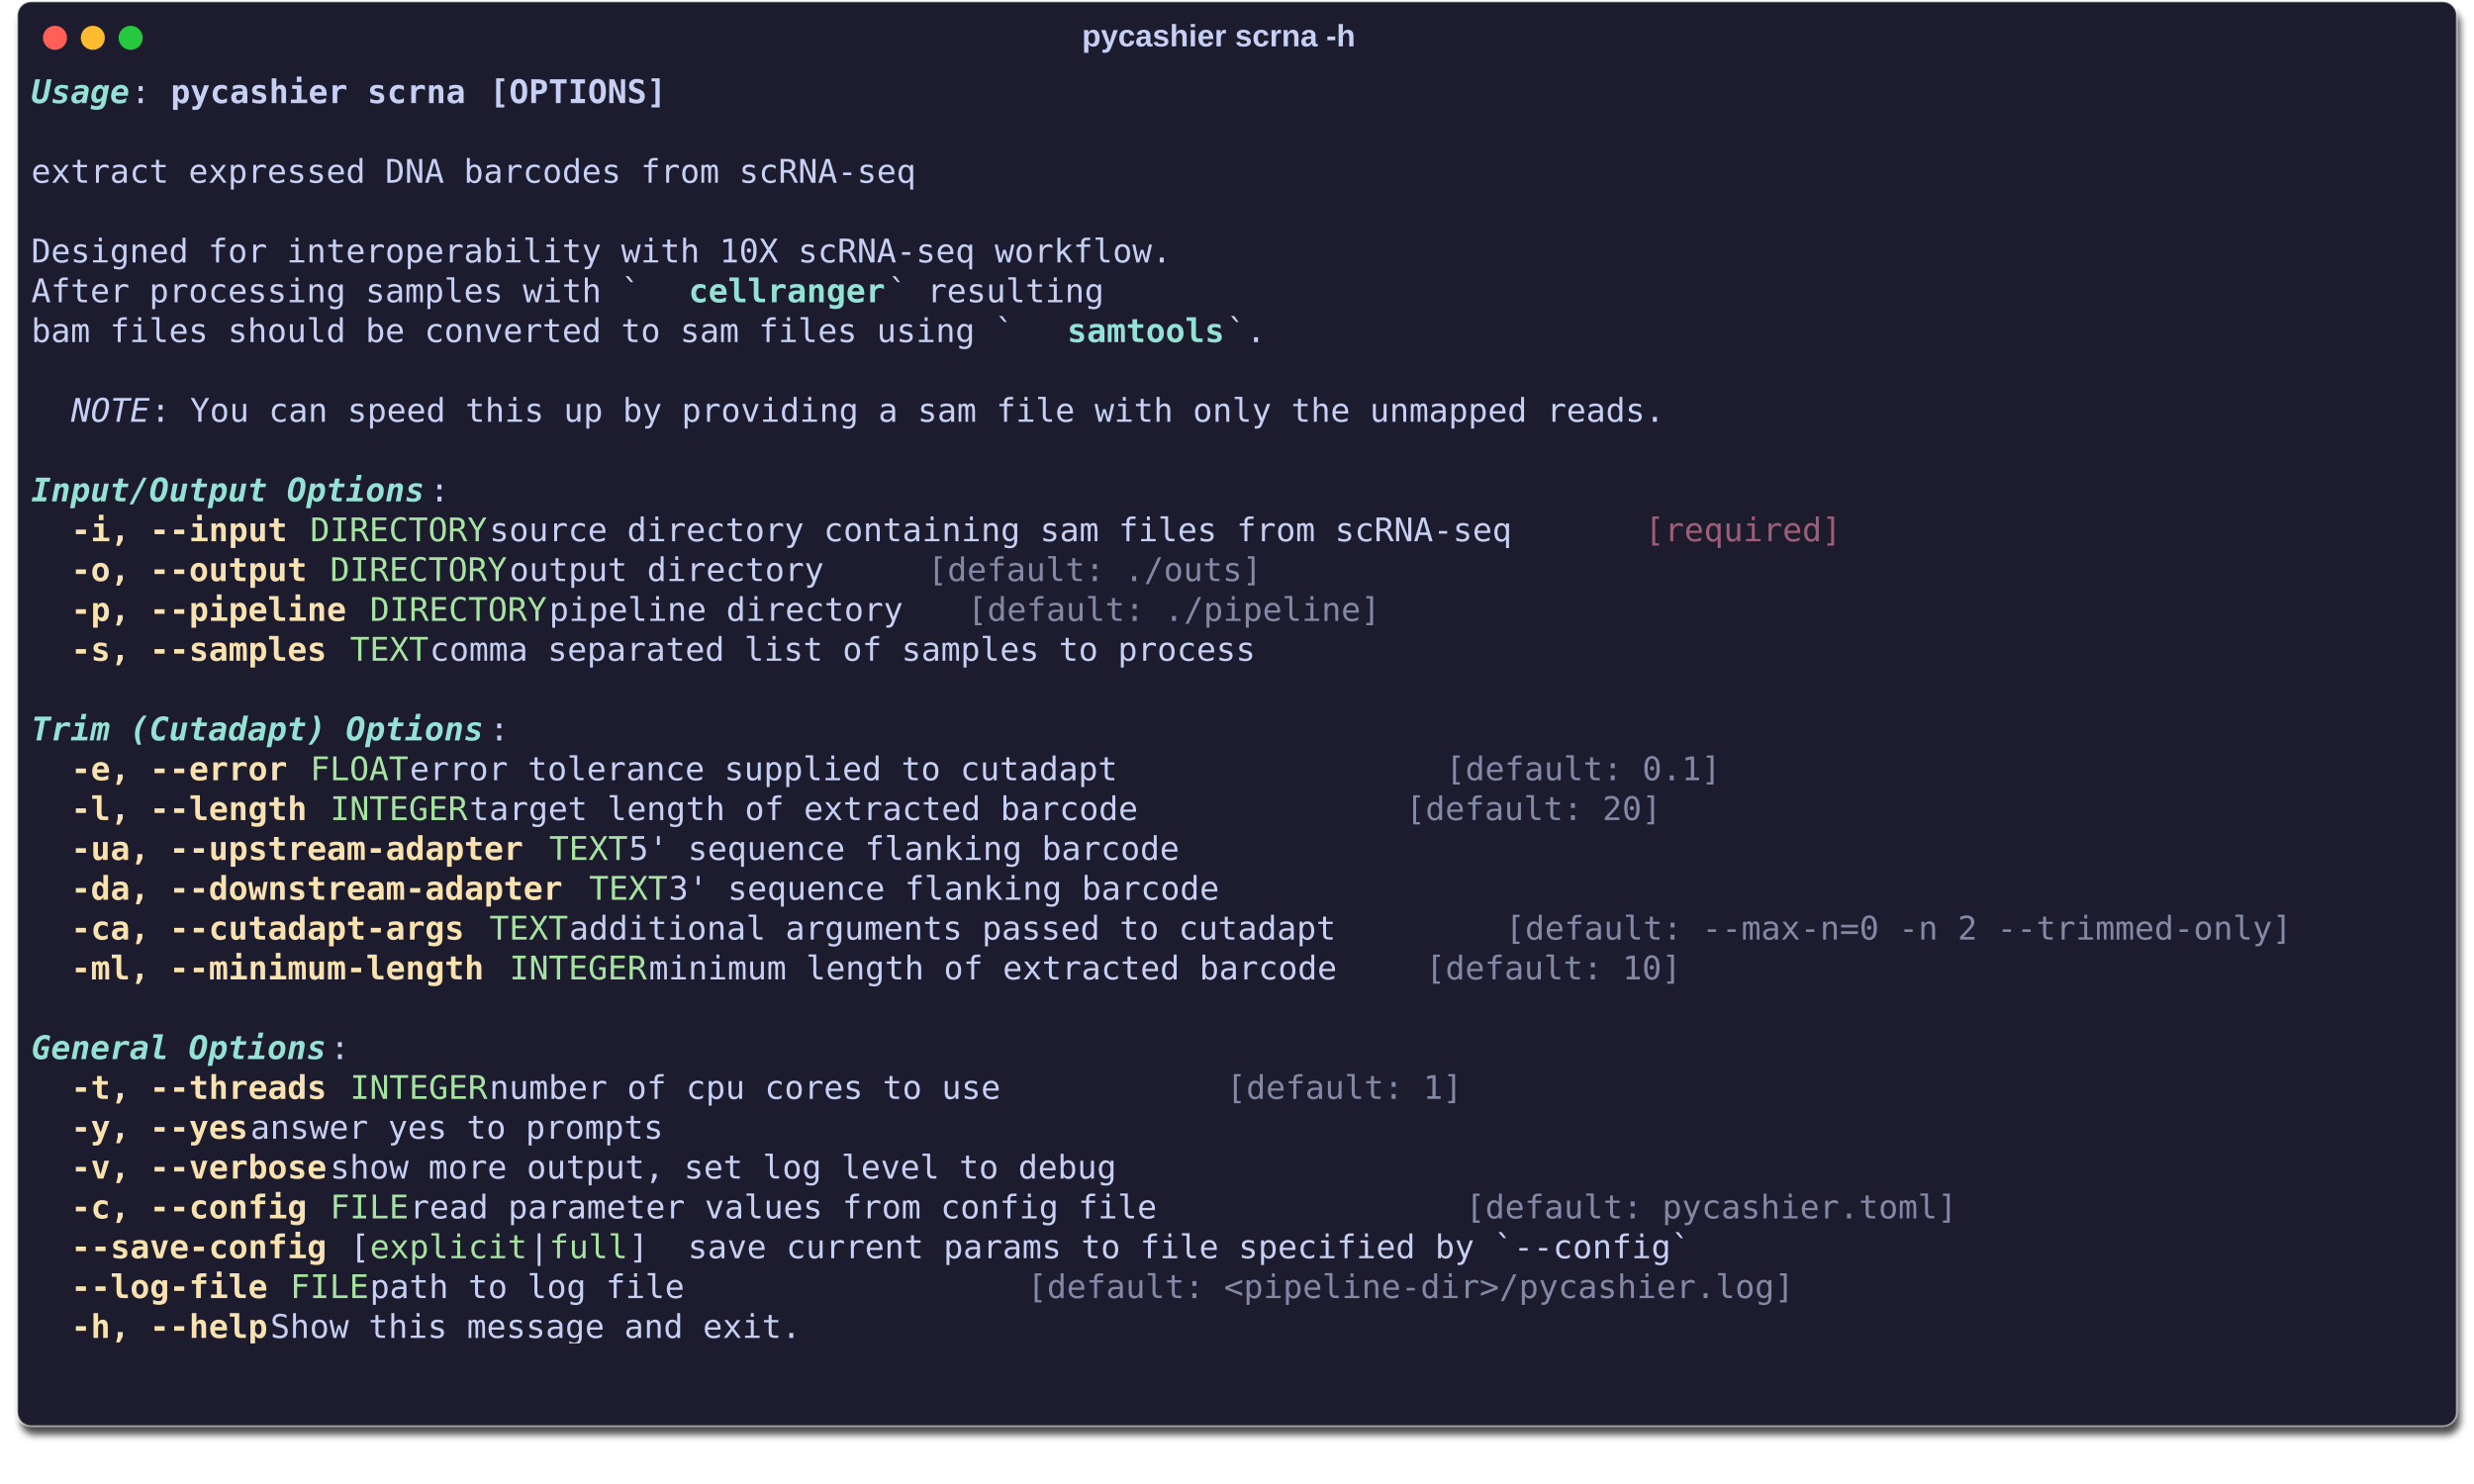
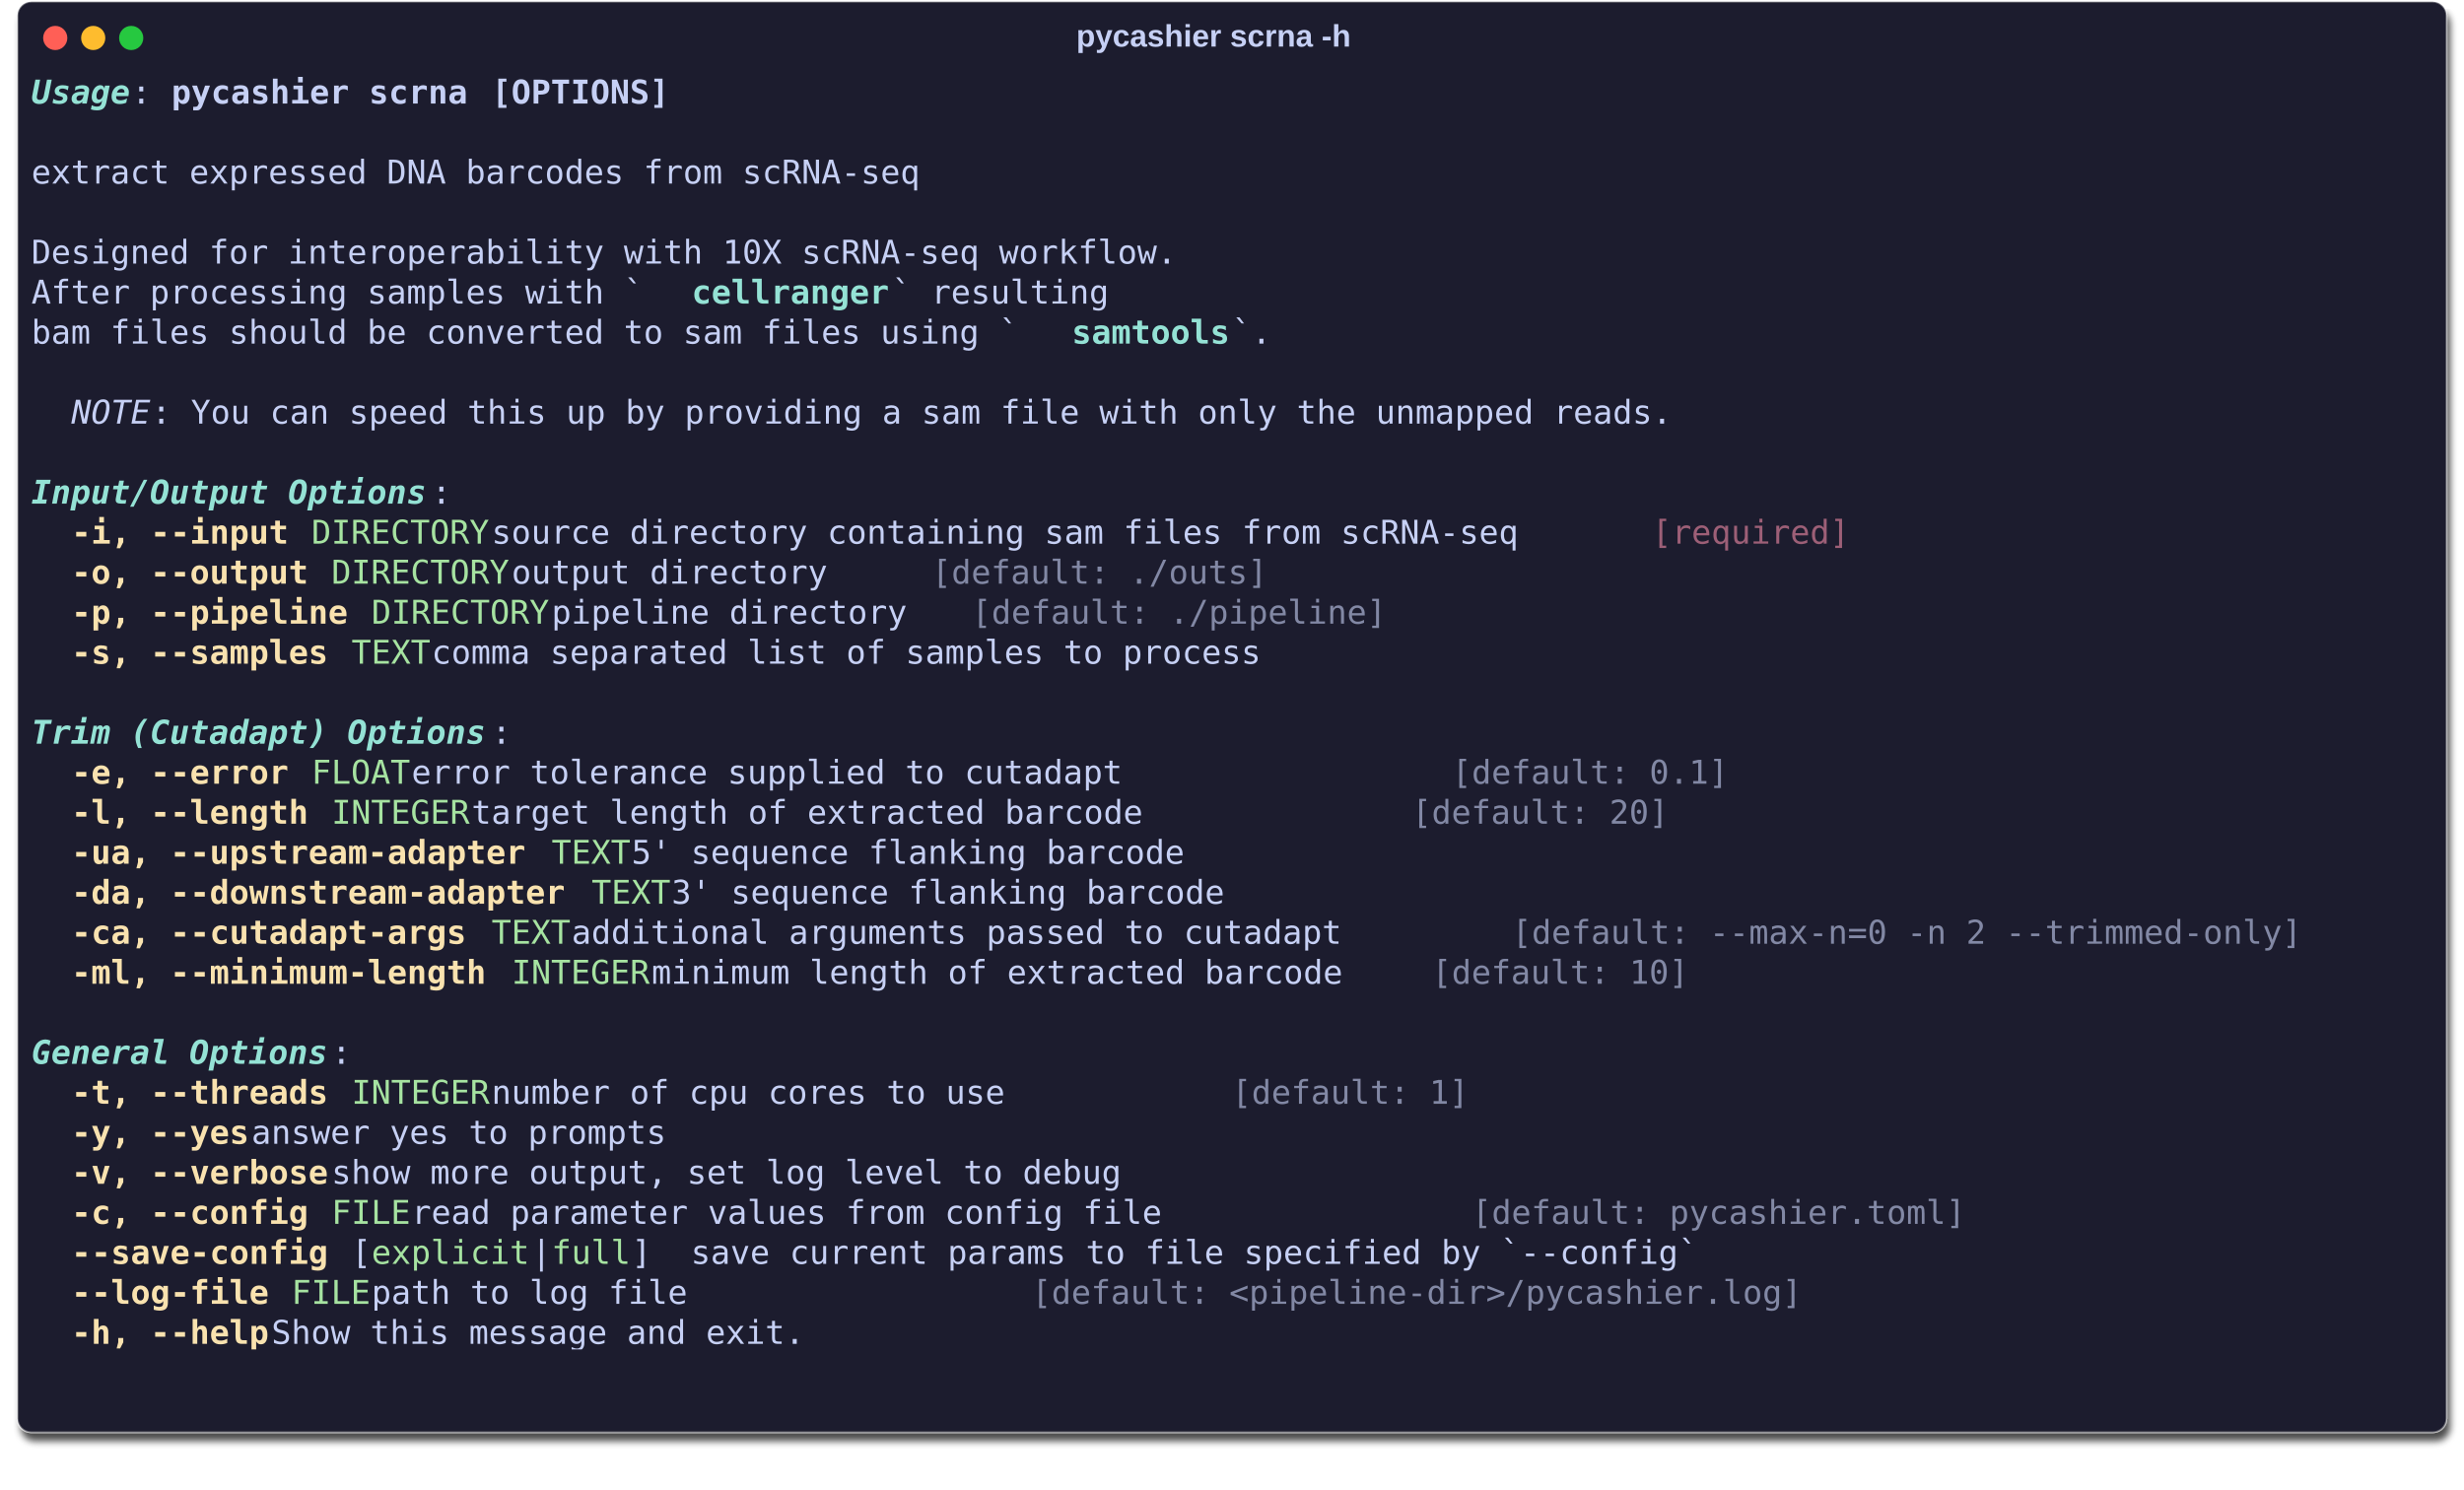
- <svg xmlns="http://www.w3.org/2000/svg" class="rich-terminal shadow" viewBox="0 0 1439.333 863.133">
+ <svg xmlns="http://www.w3.org/2000/svg" class="rich-terminal shadow" viewBox="0 0 1427.333 863.133">
  <style>

    @font-face {
        font-family: "Fira Code";
        src: local("FiraCode-Regular"),
                url("https://cdnjs.cloudflare.com/ajax/libs/firacode/6.2.0/woff2/FiraCode-Regular.woff2") format("woff2"),
                url("https://cdnjs.cloudflare.com/ajax/libs/firacode/6.2.0/woff/FiraCode-Regular.woff") format("woff");
        font-style: normal;
        font-weight: 400;
    }
    @font-face {
        font-family: "Fira Code";
        src: local("FiraCode-Bold"),
                url("https://cdnjs.cloudflare.com/ajax/libs/firacode/6.2.0/woff2/FiraCode-Bold.woff2") format("woff2"),
                url("https://cdnjs.cloudflare.com/ajax/libs/firacode/6.2.0/woff/FiraCode-Bold.woff") format("woff");
        font-style: bold;
        font-weight: 700;
    }

    .terminal-378755784-matrix {
        font-family: Fira Code, monospace;
        font-size: 20px;
        line-height: 24.4px;
        font-variant-east-asian: full-width;
    }

    .terminal-378755784-title {
        font-size: 18px;
        font-weight: bold;
        font-family: arial;
    }

    .shadow {
        -webkit-filter: drop-shadow( 2px 5px 2px rgba(0, 0, 0, .7));
        filter: drop-shadow( 2px 5px 2px rgba(0, 0, 0, .7));
    }
    .terminal-378755784-r1 { fill: #94e2d5;font-weight: bold;font-style: italic; }
.terminal-378755784-r2 { fill: #c6d0f5 }
.terminal-378755784-r3 { fill: #c6d0f5;font-weight: bold }
.terminal-378755784-r4 { fill: #94e2d5;font-weight: bold }
.terminal-378755784-r5 { fill: #c6d0f5;font-style: italic; }
.terminal-378755784-r6 { fill: #f9e2af;font-weight: bold }
.terminal-378755784-r7 { fill: #a6e3a1 }
.terminal-378755784-r8 { fill: #9d5f77 }
.terminal-378755784-r9 { fill: #8288a5 }
    </style>
  <defs>
    <clipPath id="terminal-378755784-clip-terminal">
-       <rect x="0" y="0" width="1402.0" height="779.8" />
+       <rect x="0" y="0" width="1389.8" height="779.8" />
    </clipPath>
    <clipPath id="terminal-378755784-line-0">
-       <rect x="0" y="1.5" width="1403" height="24.65" />
+       <rect x="0" y="1.5" width="1390.8" height="24.65" />
    </clipPath>
    <clipPath id="terminal-378755784-line-1">
-       <rect x="0" y="25.9" width="1403" height="24.65" />
+       <rect x="0" y="25.9" width="1390.8" height="24.65" />
    </clipPath>
    <clipPath id="terminal-378755784-line-2">
-       <rect x="0" y="50.3" width="1403" height="24.65" />
+       <rect x="0" y="50.3" width="1390.8" height="24.65" />
    </clipPath>
    <clipPath id="terminal-378755784-line-3">
-       <rect x="0" y="74.7" width="1403" height="24.65" />
+       <rect x="0" y="74.7" width="1390.8" height="24.65" />
    </clipPath>
    <clipPath id="terminal-378755784-line-4">
-       <rect x="0" y="99.1" width="1403" height="24.65" />
+       <rect x="0" y="99.1" width="1390.8" height="24.65" />
    </clipPath>
    <clipPath id="terminal-378755784-line-5">
-       <rect x="0" y="123.5" width="1403" height="24.65" />
+       <rect x="0" y="123.5" width="1390.8" height="24.65" />
    </clipPath>
    <clipPath id="terminal-378755784-line-6">
-       <rect x="0" y="147.9" width="1403" height="24.65" />
+       <rect x="0" y="147.9" width="1390.8" height="24.65" />
    </clipPath>
    <clipPath id="terminal-378755784-line-7">
-       <rect x="0" y="172.3" width="1403" height="24.65" />
+       <rect x="0" y="172.3" width="1390.8" height="24.65" />
    </clipPath>
    <clipPath id="terminal-378755784-line-8">
-       <rect x="0" y="196.7" width="1403" height="24.65" />
+       <rect x="0" y="196.7" width="1390.8" height="24.65" />
    </clipPath>
    <clipPath id="terminal-378755784-line-9">
-       <rect x="0" y="221.1" width="1403" height="24.65" />
+       <rect x="0" y="221.1" width="1390.8" height="24.65" />
    </clipPath>
    <clipPath id="terminal-378755784-line-10">
-       <rect x="0" y="245.5" width="1403" height="24.65" />
+       <rect x="0" y="245.5" width="1390.8" height="24.65" />
    </clipPath>
    <clipPath id="terminal-378755784-line-11">
-       <rect x="0" y="269.9" width="1403" height="24.65" />
+       <rect x="0" y="269.9" width="1390.8" height="24.65" />
    </clipPath>
    <clipPath id="terminal-378755784-line-12">
-       <rect x="0" y="294.3" width="1403" height="24.65" />
+       <rect x="0" y="294.3" width="1390.8" height="24.65" />
    </clipPath>
    <clipPath id="terminal-378755784-line-13">
-       <rect x="0" y="318.7" width="1403" height="24.65" />
+       <rect x="0" y="318.7" width="1390.8" height="24.65" />
    </clipPath>
    <clipPath id="terminal-378755784-line-14">
-       <rect x="0" y="343.1" width="1403" height="24.65" />
+       <rect x="0" y="343.1" width="1390.8" height="24.65" />
    </clipPath>
    <clipPath id="terminal-378755784-line-15">
-       <rect x="0" y="367.5" width="1403" height="24.65" />
+       <rect x="0" y="367.5" width="1390.8" height="24.65" />
    </clipPath>
    <clipPath id="terminal-378755784-line-16">
-       <rect x="0" y="391.9" width="1403" height="24.65" />
+       <rect x="0" y="391.9" width="1390.8" height="24.65" />
    </clipPath>
    <clipPath id="terminal-378755784-line-17">
-       <rect x="0" y="416.3" width="1403" height="24.65" />
+       <rect x="0" y="416.3" width="1390.8" height="24.65" />
    </clipPath>
    <clipPath id="terminal-378755784-line-18">
-       <rect x="0" y="440.7" width="1403" height="24.65" />
+       <rect x="0" y="440.7" width="1390.8" height="24.65" />
    </clipPath>
    <clipPath id="terminal-378755784-line-19">
-       <rect x="0" y="465.1" width="1403" height="24.65" />
+       <rect x="0" y="465.1" width="1390.8" height="24.65" />
    </clipPath>
    <clipPath id="terminal-378755784-line-20">
-       <rect x="0" y="489.5" width="1403" height="24.65" />
+       <rect x="0" y="489.5" width="1390.8" height="24.65" />
    </clipPath>
    <clipPath id="terminal-378755784-line-21">
-       <rect x="0" y="513.9" width="1403" height="24.65" />
+       <rect x="0" y="513.9" width="1390.8" height="24.65" />
    </clipPath>
    <clipPath id="terminal-378755784-line-22">
-       <rect x="0" y="538.3" width="1403" height="24.65" />
+       <rect x="0" y="538.3" width="1390.8" height="24.65" />
    </clipPath>
    <clipPath id="terminal-378755784-line-23">
-       <rect x="0" y="562.7" width="1403" height="24.65" />
+       <rect x="0" y="562.7" width="1390.8" height="24.65" />
    </clipPath>
    <clipPath id="terminal-378755784-line-24">
-       <rect x="0" y="587.1" width="1403" height="24.65" />
+       <rect x="0" y="587.1" width="1390.8" height="24.65" />
    </clipPath>
    <clipPath id="terminal-378755784-line-25">
-       <rect x="0" y="611.5" width="1403" height="24.65" />
+       <rect x="0" y="611.5" width="1390.8" height="24.65" />
    </clipPath>
    <clipPath id="terminal-378755784-line-26">
-       <rect x="0" y="635.9" width="1403" height="24.65" />
+       <rect x="0" y="635.9" width="1390.8" height="24.65" />
    </clipPath>
    <clipPath id="terminal-378755784-line-27">
-       <rect x="0" y="660.3" width="1403" height="24.65" />
+       <rect x="0" y="660.3" width="1390.8" height="24.65" />
    </clipPath>
    <clipPath id="terminal-378755784-line-28">
-       <rect x="0" y="684.7" width="1403" height="24.65" />
+       <rect x="0" y="684.7" width="1390.8" height="24.65" />
    </clipPath>
    <clipPath id="terminal-378755784-line-29">
-       <rect x="0" y="709.1" width="1403" height="24.65" />
+       <rect x="0" y="709.1" width="1390.8" height="24.65" />
    </clipPath>
    <clipPath id="terminal-378755784-line-30">
-       <rect x="0" y="733.5" width="1403" height="24.65" />
+       <rect x="0" y="733.5" width="1390.8" height="24.65" />
    </clipPath>
  </defs>
-   <rect fill="#1e1e2e" stroke="rgba(255,255,255,0.35)" stroke-width="1" x="10.167" y="1" width="1419" height="828.8" rx="8" />
-   <text class="terminal-378755784-title" fill="#c6d0f5" text-anchor="middle" x="709" y="27">pycashier scrna -h</text>
+   <rect fill="#1e1e2e" stroke="rgba(255,255,255,0.35)" stroke-width="1" x="10.167" y="1" width="1407" height="828.8" rx="8" />
+   <text class="terminal-378755784-title" fill="#c6d0f5" text-anchor="middle" x="703" y="27">pycashier scrna -h</text>
  <g transform="translate(32,22)">
    <circle cx="0" cy="0" r="7" fill="#ff5f57" />
    <circle cx="22" cy="0" r="7" fill="#febc2e" />
    <circle cx="44" cy="0" r="7" fill="#28c840" />
  </g>
  <g transform="translate(18.16667, 41) scale(.95)" clip-path="url(#terminal-378755784-clip-terminal)">
    <g class="terminal-378755784-matrix">
      <text class="terminal-378755784-r1" x="0" y="20" textLength="61" clip-path="url(#terminal-378755784-line-0)">Usage</text>
      <text class="terminal-378755784-r2" x="61" y="20" textLength="24.4" clip-path="url(#terminal-378755784-line-0)">: </text>
      <text class="terminal-378755784-r3" x="85.4" y="20" textLength="183" clip-path="url(#terminal-378755784-line-0)">pycashier scrna</text>
      <text class="terminal-378755784-r3" x="280.6" y="20" textLength="109.8" clip-path="url(#terminal-378755784-line-0)">[OPTIONS]</text>
-       <text class="terminal-378755784-r2" x="1403" y="20" textLength="12.2" clip-path="url(#terminal-378755784-line-0)">
- </text>
-       <text class="terminal-378755784-r2" x="1403" y="44.4" textLength="12.2" clip-path="url(#terminal-378755784-line-1)">
+       <text class="terminal-378755784-r2" x="1390.8" y="20" textLength="12.2" clip-path="url(#terminal-378755784-line-0)">
+ </text>
+       <text class="terminal-378755784-r2" x="1390.8" y="44.4" textLength="12.2" clip-path="url(#terminal-378755784-line-1)">
</text>
      <text class="terminal-378755784-r2" x="0" y="68.8" textLength="573.4" clip-path="url(#terminal-378755784-line-2)">  extract expressed DNA barcodes from scRNA-seq</text>
-       <text class="terminal-378755784-r2" x="1403" y="68.8" textLength="12.2" clip-path="url(#terminal-378755784-line-2)">
- </text>
-       <text class="terminal-378755784-r2" x="1403" y="93.2" textLength="12.2" clip-path="url(#terminal-378755784-line-3)">
+       <text class="terminal-378755784-r2" x="1390.8" y="68.8" textLength="12.2" clip-path="url(#terminal-378755784-line-2)">
+ </text>
+       <text class="terminal-378755784-r2" x="1390.8" y="93.2" textLength="12.2" clip-path="url(#terminal-378755784-line-3)">
</text>
      <text class="terminal-378755784-r2" x="0" y="117.6" textLength="732" clip-path="url(#terminal-378755784-line-4)">  Designed for interoperability with 10X scRNA-seq workflow.</text>
-       <text class="terminal-378755784-r2" x="1403" y="117.6" textLength="12.2" clip-path="url(#terminal-378755784-line-4)">
+       <text class="terminal-378755784-r2" x="1390.8" y="117.6" textLength="12.2" clip-path="url(#terminal-378755784-line-4)">
</text>
      <text class="terminal-378755784-r2" x="0" y="142" textLength="402.6" clip-path="url(#terminal-378755784-line-5)">  After processing samples with `</text>
      <text class="terminal-378755784-r4" x="402.6" y="142" textLength="122" clip-path="url(#terminal-378755784-line-5)">cellranger</text>
      <text class="terminal-378755784-r2" x="524.6" y="142" textLength="134.2" clip-path="url(#terminal-378755784-line-5)">` resulting</text>
-       <text class="terminal-378755784-r2" x="1403" y="142" textLength="12.2" clip-path="url(#terminal-378755784-line-5)">
+       <text class="terminal-378755784-r2" x="1390.8" y="142" textLength="12.2" clip-path="url(#terminal-378755784-line-5)">
</text>
      <text class="terminal-378755784-r2" x="0" y="166.4" textLength="634.4" clip-path="url(#terminal-378755784-line-6)">  bam files should be converted to sam files using `</text>
      <text class="terminal-378755784-r4" x="634.4" y="166.4" textLength="97.6" clip-path="url(#terminal-378755784-line-6)">samtools</text>
      <text class="terminal-378755784-r2" x="732" y="166.4" textLength="24.4" clip-path="url(#terminal-378755784-line-6)">`.</text>
-       <text class="terminal-378755784-r2" x="1403" y="166.4" textLength="12.2" clip-path="url(#terminal-378755784-line-6)">
- </text>
-       <text class="terminal-378755784-r2" x="1403" y="190.8" textLength="12.2" clip-path="url(#terminal-378755784-line-7)">
+       <text class="terminal-378755784-r2" x="1390.8" y="166.4" textLength="12.2" clip-path="url(#terminal-378755784-line-6)">
+ </text>
+       <text class="terminal-378755784-r2" x="1390.8" y="190.8" textLength="12.2" clip-path="url(#terminal-378755784-line-7)">
</text>
      <text class="terminal-378755784-r5" x="24.4" y="215.2" textLength="48.8" clip-path="url(#terminal-378755784-line-8)">NOTE</text>
      <text class="terminal-378755784-r2" x="73.2" y="215.2" textLength="939.4" clip-path="url(#terminal-378755784-line-8)">: You can speed this up by providing a sam file with only the unmapped reads.</text>
-       <text class="terminal-378755784-r2" x="1403" y="215.2" textLength="12.2" clip-path="url(#terminal-378755784-line-8)">
- </text>
-       <text class="terminal-378755784-r2" x="1403" y="239.6" textLength="12.2" clip-path="url(#terminal-378755784-line-9)">
+       <text class="terminal-378755784-r2" x="1390.8" y="215.2" textLength="12.2" clip-path="url(#terminal-378755784-line-8)">
+ </text>
+       <text class="terminal-378755784-r2" x="1390.8" y="239.6" textLength="12.2" clip-path="url(#terminal-378755784-line-9)">
</text>
      <text class="terminal-378755784-r1" x="0" y="264" textLength="244" clip-path="url(#terminal-378755784-line-10)">Input/Output Options</text>
      <text class="terminal-378755784-r2" x="244" y="264" textLength="12.2" clip-path="url(#terminal-378755784-line-10)">:</text>
-       <text class="terminal-378755784-r2" x="1403" y="264" textLength="12.2" clip-path="url(#terminal-378755784-line-10)">
+       <text class="terminal-378755784-r2" x="1390.8" y="264" textLength="12.2" clip-path="url(#terminal-378755784-line-10)">
</text>
      <text class="terminal-378755784-r6" x="24.4" y="288.4" textLength="146.4" clip-path="url(#terminal-378755784-line-11)">-i, --input </text>
      <text class="terminal-378755784-r7" x="170.8" y="288.4" textLength="109.8" clip-path="url(#terminal-378755784-line-11)">DIRECTORY</text>
      <text class="terminal-378755784-r2" x="280.6" y="288.4" textLength="707.6" clip-path="url(#terminal-378755784-line-11)">     source directory containing sam files from scRNA-seq </text>
      <text class="terminal-378755784-r8" x="988.2" y="288.4" textLength="122" clip-path="url(#terminal-378755784-line-11)">[required]</text>
-       <text class="terminal-378755784-r2" x="1403" y="288.4" textLength="12.2" clip-path="url(#terminal-378755784-line-11)">
+       <text class="terminal-378755784-r2" x="1390.8" y="288.4" textLength="12.2" clip-path="url(#terminal-378755784-line-11)">
</text>
      <text class="terminal-378755784-r6" x="24.4" y="312.8" textLength="158.6" clip-path="url(#terminal-378755784-line-12)">-o, --output </text>
      <text class="terminal-378755784-r7" x="183" y="312.8" textLength="109.8" clip-path="url(#terminal-378755784-line-12)">DIRECTORY</text>
      <text class="terminal-378755784-r2" x="292.8" y="312.8" textLength="256.2" clip-path="url(#terminal-378755784-line-12)">    output directory </text>
      <text class="terminal-378755784-r9" x="549" y="312.8" textLength="207.4" clip-path="url(#terminal-378755784-line-12)">[default: ./outs]</text>
-       <text class="terminal-378755784-r2" x="1403" y="312.8" textLength="12.2" clip-path="url(#terminal-378755784-line-12)">
+       <text class="terminal-378755784-r2" x="1390.8" y="312.8" textLength="12.2" clip-path="url(#terminal-378755784-line-12)">
</text>
      <text class="terminal-378755784-r6" x="24.4" y="337.2" textLength="183" clip-path="url(#terminal-378755784-line-13)">-p, --pipeline </text>
      <text class="terminal-378755784-r7" x="207.4" y="337.2" textLength="109.8" clip-path="url(#terminal-378755784-line-13)">DIRECTORY</text>
      <text class="terminal-378755784-r2" x="317.2" y="337.2" textLength="256.2" clip-path="url(#terminal-378755784-line-13)">  pipeline directory </text>
      <text class="terminal-378755784-r9" x="573.4" y="337.2" textLength="256.2" clip-path="url(#terminal-378755784-line-13)">[default: ./pipeline]</text>
-       <text class="terminal-378755784-r2" x="1403" y="337.2" textLength="12.2" clip-path="url(#terminal-378755784-line-13)">
+       <text class="terminal-378755784-r2" x="1390.8" y="337.2" textLength="12.2" clip-path="url(#terminal-378755784-line-13)">
</text>
      <text class="terminal-378755784-r6" x="24.4" y="361.6" textLength="170.8" clip-path="url(#terminal-378755784-line-14)">-s, --samples </text>
      <text class="terminal-378755784-r7" x="195.2" y="361.6" textLength="48.8" clip-path="url(#terminal-378755784-line-14)">TEXT</text>
      <text class="terminal-378755784-r2" x="244" y="361.6" textLength="610" clip-path="url(#terminal-378755784-line-14)">        comma separated list of samples to process</text>
-       <text class="terminal-378755784-r2" x="1403" y="361.6" textLength="12.2" clip-path="url(#terminal-378755784-line-14)">
- </text>
-       <text class="terminal-378755784-r2" x="1403" y="386" textLength="12.2" clip-path="url(#terminal-378755784-line-15)">
+       <text class="terminal-378755784-r2" x="1390.8" y="361.6" textLength="12.2" clip-path="url(#terminal-378755784-line-14)">
+ </text>
+       <text class="terminal-378755784-r2" x="1390.8" y="386" textLength="12.2" clip-path="url(#terminal-378755784-line-15)">
</text>
      <text class="terminal-378755784-r1" x="0" y="410.4" textLength="280.6" clip-path="url(#terminal-378755784-line-16)">Trim (Cutadapt) Options</text>
      <text class="terminal-378755784-r2" x="280.6" y="410.4" textLength="12.2" clip-path="url(#terminal-378755784-line-16)">:</text>
-       <text class="terminal-378755784-r2" x="1403" y="410.4" textLength="12.2" clip-path="url(#terminal-378755784-line-16)">
+       <text class="terminal-378755784-r2" x="1390.8" y="410.4" textLength="12.2" clip-path="url(#terminal-378755784-line-16)">
</text>
      <text class="terminal-378755784-r6" x="24.4" y="434.8" textLength="146.4" clip-path="url(#terminal-378755784-line-17)">-e, --error </text>
      <text class="terminal-378755784-r7" x="170.8" y="434.8" textLength="61" clip-path="url(#terminal-378755784-line-17)">FLOAT</text>
      <text class="terminal-378755784-r2" x="231.8" y="434.8" textLength="634.4" clip-path="url(#terminal-378755784-line-17)">               error tolerance supplied to cutadapt </text>
      <text class="terminal-378755784-r9" x="866.2" y="434.8" textLength="170.8" clip-path="url(#terminal-378755784-line-17)">[default: 0.1]</text>
-       <text class="terminal-378755784-r2" x="1403" y="434.8" textLength="12.2" clip-path="url(#terminal-378755784-line-17)">
+       <text class="terminal-378755784-r2" x="1390.8" y="434.8" textLength="12.2" clip-path="url(#terminal-378755784-line-17)">
</text>
      <text class="terminal-378755784-r6" x="24.4" y="459.2" textLength="158.6" clip-path="url(#terminal-378755784-line-18)">-l, --length </text>
      <text class="terminal-378755784-r7" x="183" y="459.2" textLength="85.4" clip-path="url(#terminal-378755784-line-18)">INTEGER</text>
      <text class="terminal-378755784-r2" x="268.4" y="459.2" textLength="573.4" clip-path="url(#terminal-378755784-line-18)">            target length of extracted barcode </text>
      <text class="terminal-378755784-r9" x="841.8" y="459.2" textLength="158.6" clip-path="url(#terminal-378755784-line-18)">[default: 20]</text>
-       <text class="terminal-378755784-r2" x="1403" y="459.2" textLength="12.2" clip-path="url(#terminal-378755784-line-18)">
+       <text class="terminal-378755784-r2" x="1390.8" y="459.2" textLength="12.2" clip-path="url(#terminal-378755784-line-18)">
</text>
      <text class="terminal-378755784-r6" x="24.4" y="483.6" textLength="292.8" clip-path="url(#terminal-378755784-line-19)">-ua, --upstream-adapter </text>
      <text class="terminal-378755784-r7" x="317.2" y="483.6" textLength="48.8" clip-path="url(#terminal-378755784-line-19)">TEXT</text>
      <text class="terminal-378755784-r2" x="366" y="483.6" textLength="390.4" clip-path="url(#terminal-378755784-line-19)">    5' sequence flanking barcode</text>
-       <text class="terminal-378755784-r2" x="1403" y="483.6" textLength="12.2" clip-path="url(#terminal-378755784-line-19)">
+       <text class="terminal-378755784-r2" x="1390.8" y="483.6" textLength="12.2" clip-path="url(#terminal-378755784-line-19)">
</text>
      <text class="terminal-378755784-r6" x="24.4" y="508" textLength="317.2" clip-path="url(#terminal-378755784-line-20)">-da, --downstream-adapter </text>
      <text class="terminal-378755784-r7" x="341.6" y="508" textLength="48.8" clip-path="url(#terminal-378755784-line-20)">TEXT</text>
      <text class="terminal-378755784-r2" x="390.4" y="508" textLength="366" clip-path="url(#terminal-378755784-line-20)">  3' sequence flanking barcode</text>
-       <text class="terminal-378755784-r2" x="1403" y="508" textLength="12.2" clip-path="url(#terminal-378755784-line-20)">
+       <text class="terminal-378755784-r2" x="1390.8" y="508" textLength="12.2" clip-path="url(#terminal-378755784-line-20)">
</text>
      <text class="terminal-378755784-r6" x="24.4" y="532.4" textLength="256.2" clip-path="url(#terminal-378755784-line-21)">-ca, --cutadapt-args </text>
      <text class="terminal-378755784-r7" x="280.6" y="532.4" textLength="48.8" clip-path="url(#terminal-378755784-line-21)">TEXT</text>
      <text class="terminal-378755784-r2" x="329.4" y="532.4" textLength="573.4" clip-path="url(#terminal-378755784-line-21)">       additional arguments passed to cutadapt </text>
      <text class="terminal-378755784-r9" x="902.8" y="532.4" textLength="488" clip-path="url(#terminal-378755784-line-21)">[default: --max-n=0 -n 2 --trimmed-only]</text>
-       <text class="terminal-378755784-r2" x="1403" y="532.4" textLength="12.2" clip-path="url(#terminal-378755784-line-21)">
+       <text class="terminal-378755784-r2" x="1390.8" y="532.4" textLength="12.2" clip-path="url(#terminal-378755784-line-21)">
</text>
      <text class="terminal-378755784-r6" x="24.4" y="556.8" textLength="268.4" clip-path="url(#terminal-378755784-line-22)">-ml, --minimum-length </text>
      <text class="terminal-378755784-r7" x="292.8" y="556.8" textLength="85.4" clip-path="url(#terminal-378755784-line-22)">INTEGER</text>
      <text class="terminal-378755784-r2" x="378.2" y="556.8" textLength="475.8" clip-path="url(#terminal-378755784-line-22)">   minimum length of extracted barcode </text>
      <text class="terminal-378755784-r9" x="854" y="556.8" textLength="158.6" clip-path="url(#terminal-378755784-line-22)">[default: 10]</text>
-       <text class="terminal-378755784-r2" x="1403" y="556.8" textLength="12.2" clip-path="url(#terminal-378755784-line-22)">
- </text>
-       <text class="terminal-378755784-r2" x="1403" y="581.2" textLength="12.2" clip-path="url(#terminal-378755784-line-23)">
+       <text class="terminal-378755784-r2" x="1390.8" y="556.8" textLength="12.2" clip-path="url(#terminal-378755784-line-22)">
+ </text>
+       <text class="terminal-378755784-r2" x="1390.8" y="581.2" textLength="12.2" clip-path="url(#terminal-378755784-line-23)">
</text>
      <text class="terminal-378755784-r1" x="0" y="605.6" textLength="183" clip-path="url(#terminal-378755784-line-24)">General Options</text>
      <text class="terminal-378755784-r2" x="183" y="605.6" textLength="12.2" clip-path="url(#terminal-378755784-line-24)">:</text>
-       <text class="terminal-378755784-r2" x="1403" y="605.6" textLength="12.2" clip-path="url(#terminal-378755784-line-24)">
+       <text class="terminal-378755784-r2" x="1390.8" y="605.6" textLength="12.2" clip-path="url(#terminal-378755784-line-24)">
</text>
      <text class="terminal-378755784-r6" x="24.4" y="630" textLength="170.8" clip-path="url(#terminal-378755784-line-25)">-t, --threads </text>
      <text class="terminal-378755784-r7" x="195.2" y="630" textLength="85.4" clip-path="url(#terminal-378755784-line-25)">INTEGER</text>
      <text class="terminal-378755784-r2" x="280.6" y="630" textLength="451.4" clip-path="url(#terminal-378755784-line-25)">          number of cpu cores to use </text>
      <text class="terminal-378755784-r9" x="732" y="630" textLength="146.4" clip-path="url(#terminal-378755784-line-25)">[default: 1]</text>
-       <text class="terminal-378755784-r2" x="1403" y="630" textLength="12.2" clip-path="url(#terminal-378755784-line-25)">
+       <text class="terminal-378755784-r2" x="1390.8" y="630" textLength="12.2" clip-path="url(#terminal-378755784-line-25)">
</text>
      <text class="terminal-378755784-r6" x="24.4" y="654.4" textLength="109.8" clip-path="url(#terminal-378755784-line-26)">-y, --yes</text>
      <text class="terminal-378755784-r2" x="134.2" y="654.4" textLength="524.6" clip-path="url(#terminal-378755784-line-26)">                      answer yes to prompts</text>
-       <text class="terminal-378755784-r2" x="1403" y="654.4" textLength="12.2" clip-path="url(#terminal-378755784-line-26)">
+       <text class="terminal-378755784-r2" x="1390.8" y="654.4" textLength="12.2" clip-path="url(#terminal-378755784-line-26)">
</text>
      <text class="terminal-378755784-r6" x="24.4" y="678.8" textLength="158.6" clip-path="url(#terminal-378755784-line-27)">-v, --verbose</text>
      <text class="terminal-378755784-r2" x="183" y="678.8" textLength="707.6" clip-path="url(#terminal-378755784-line-27)">                  show more output, set log level to debug</text>
-       <text class="terminal-378755784-r2" x="1403" y="678.8" textLength="12.2" clip-path="url(#terminal-378755784-line-27)">
+       <text class="terminal-378755784-r2" x="1390.8" y="678.8" textLength="12.2" clip-path="url(#terminal-378755784-line-27)">
</text>
      <text class="terminal-378755784-r6" x="24.4" y="703.2" textLength="158.6" clip-path="url(#terminal-378755784-line-28)">-c, --config </text>
      <text class="terminal-378755784-r7" x="183" y="703.2" textLength="48.8" clip-path="url(#terminal-378755784-line-28)">FILE</text>
      <text class="terminal-378755784-r2" x="231.8" y="703.2" textLength="646.6" clip-path="url(#terminal-378755784-line-28)">              read parameter values from config file </text>
      <text class="terminal-378755784-r9" x="878.4" y="703.2" textLength="305" clip-path="url(#terminal-378755784-line-28)">[default: pycashier.toml]</text>
-       <text class="terminal-378755784-r2" x="1403" y="703.2" textLength="12.2" clip-path="url(#terminal-378755784-line-28)">
+       <text class="terminal-378755784-r2" x="1390.8" y="703.2" textLength="12.2" clip-path="url(#terminal-378755784-line-28)">
</text>
      <text class="terminal-378755784-r6" x="24.4" y="727.6" textLength="170.8" clip-path="url(#terminal-378755784-line-29)">--save-config </text>
      <text class="terminal-378755784-r2" x="195.2" y="727.6" textLength="12.2" clip-path="url(#terminal-378755784-line-29)">[</text>
      <text class="terminal-378755784-r7" x="207.4" y="727.6" textLength="97.6" clip-path="url(#terminal-378755784-line-29)">explicit</text>
      <text class="terminal-378755784-r2" x="305" y="727.6" textLength="12.2" clip-path="url(#terminal-378755784-line-29)">|</text>
      <text class="terminal-378755784-r7" x="317.2" y="727.6" textLength="48.8" clip-path="url(#terminal-378755784-line-29)">full</text>
      <text class="terminal-378755784-r2" x="366" y="727.6" textLength="658.8" clip-path="url(#terminal-378755784-line-29)">]  save current params to file specified by `--config`</text>
-       <text class="terminal-378755784-r2" x="1403" y="727.6" textLength="12.2" clip-path="url(#terminal-378755784-line-29)">
+       <text class="terminal-378755784-r2" x="1390.8" y="727.6" textLength="12.2" clip-path="url(#terminal-378755784-line-29)">
</text>
      <text class="terminal-378755784-r6" x="24.4" y="752" textLength="134.2" clip-path="url(#terminal-378755784-line-30)">--log-file </text>
      <text class="terminal-378755784-r7" x="158.6" y="752" textLength="48.8" clip-path="url(#terminal-378755784-line-30)">FILE</text>
      <text class="terminal-378755784-r2" x="207.4" y="752" textLength="402.6" clip-path="url(#terminal-378755784-line-30)">                path to log file </text>
      <text class="terminal-378755784-r9" x="610" y="752" textLength="488" clip-path="url(#terminal-378755784-line-30)">[default: &lt;pipeline-dir&gt;/pycashier.log] </text>
-       <text class="terminal-378755784-r2" x="1403" y="752" textLength="12.2" clip-path="url(#terminal-378755784-line-30)">
+       <text class="terminal-378755784-r2" x="1390.8" y="752" textLength="12.2" clip-path="url(#terminal-378755784-line-30)">
</text>
      <text class="terminal-378755784-r6" x="24.4" y="776.4" textLength="122" clip-path="url(#terminal-378755784-line-31)">-h, --help</text>
      <text class="terminal-378755784-r2" x="146.4" y="776.4" textLength="585.6" clip-path="url(#terminal-378755784-line-31)">                     Show this message and exit.</text>
-       <text class="terminal-378755784-r2" x="1403" y="776.4" textLength="12.2" clip-path="url(#terminal-378755784-line-31)">
+       <text class="terminal-378755784-r2" x="1390.8" y="776.4" textLength="12.2" clip-path="url(#terminal-378755784-line-31)">
</text>
    </g>
  </g>
</svg>
